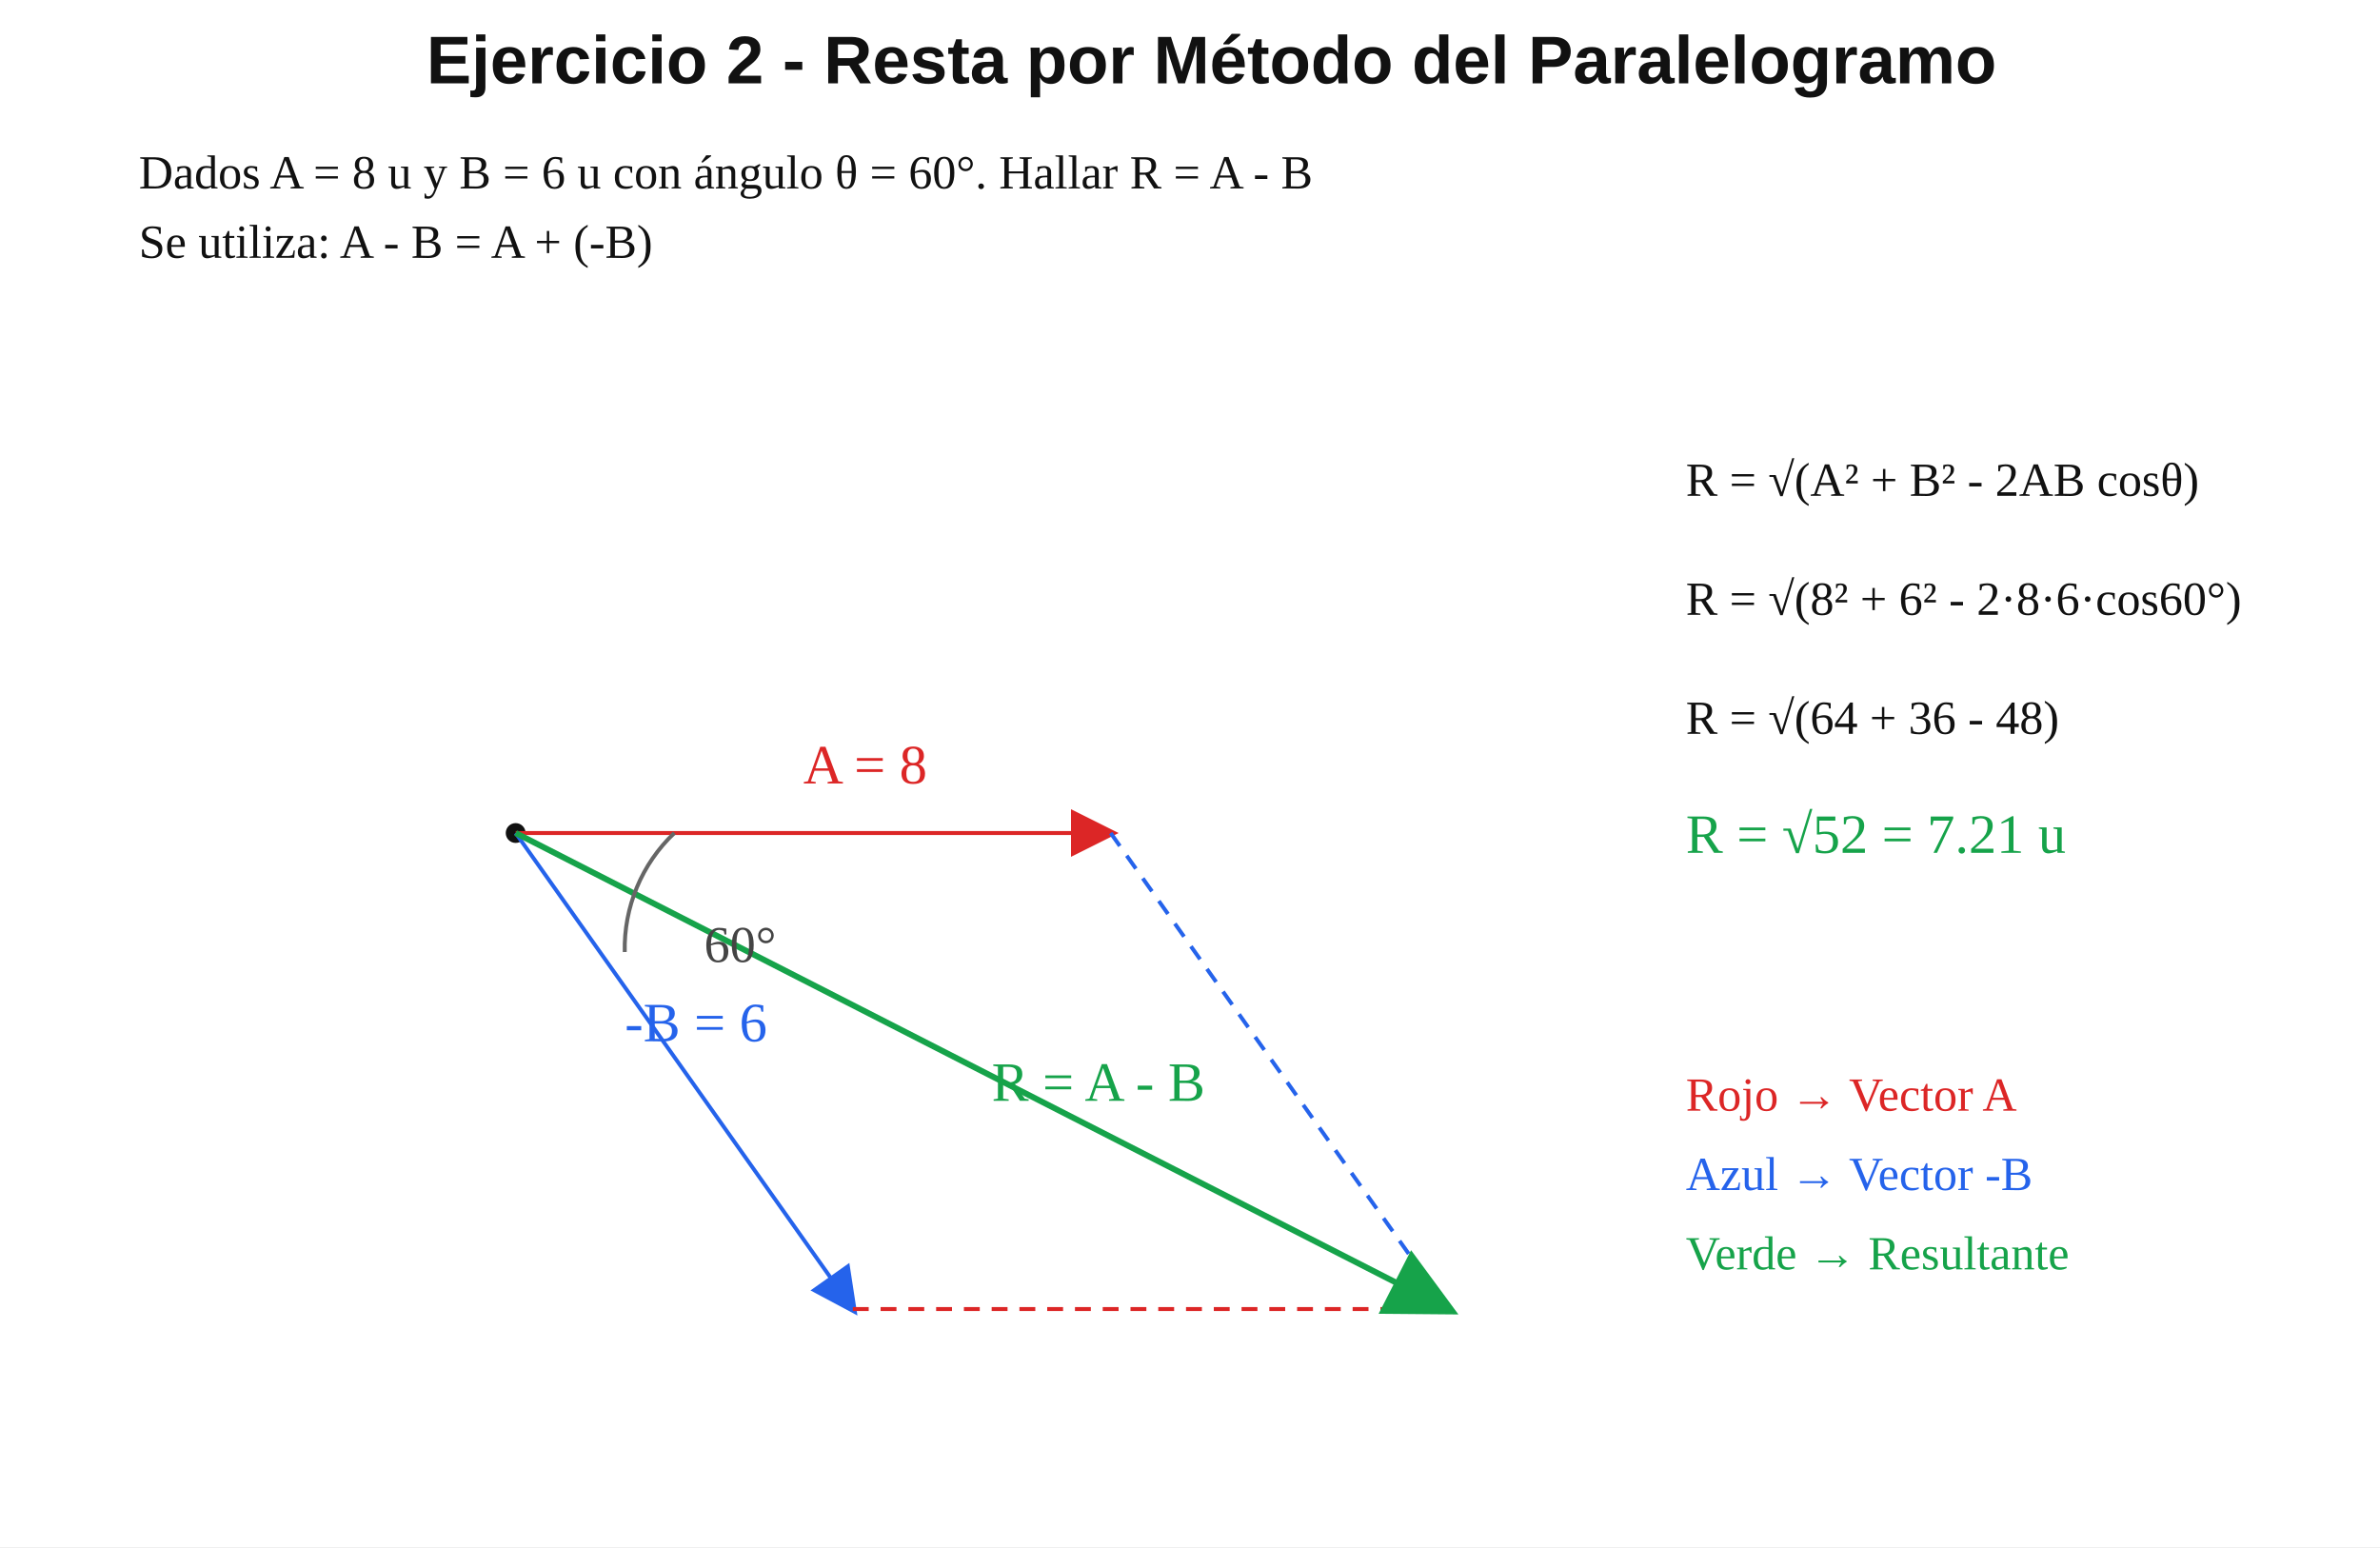
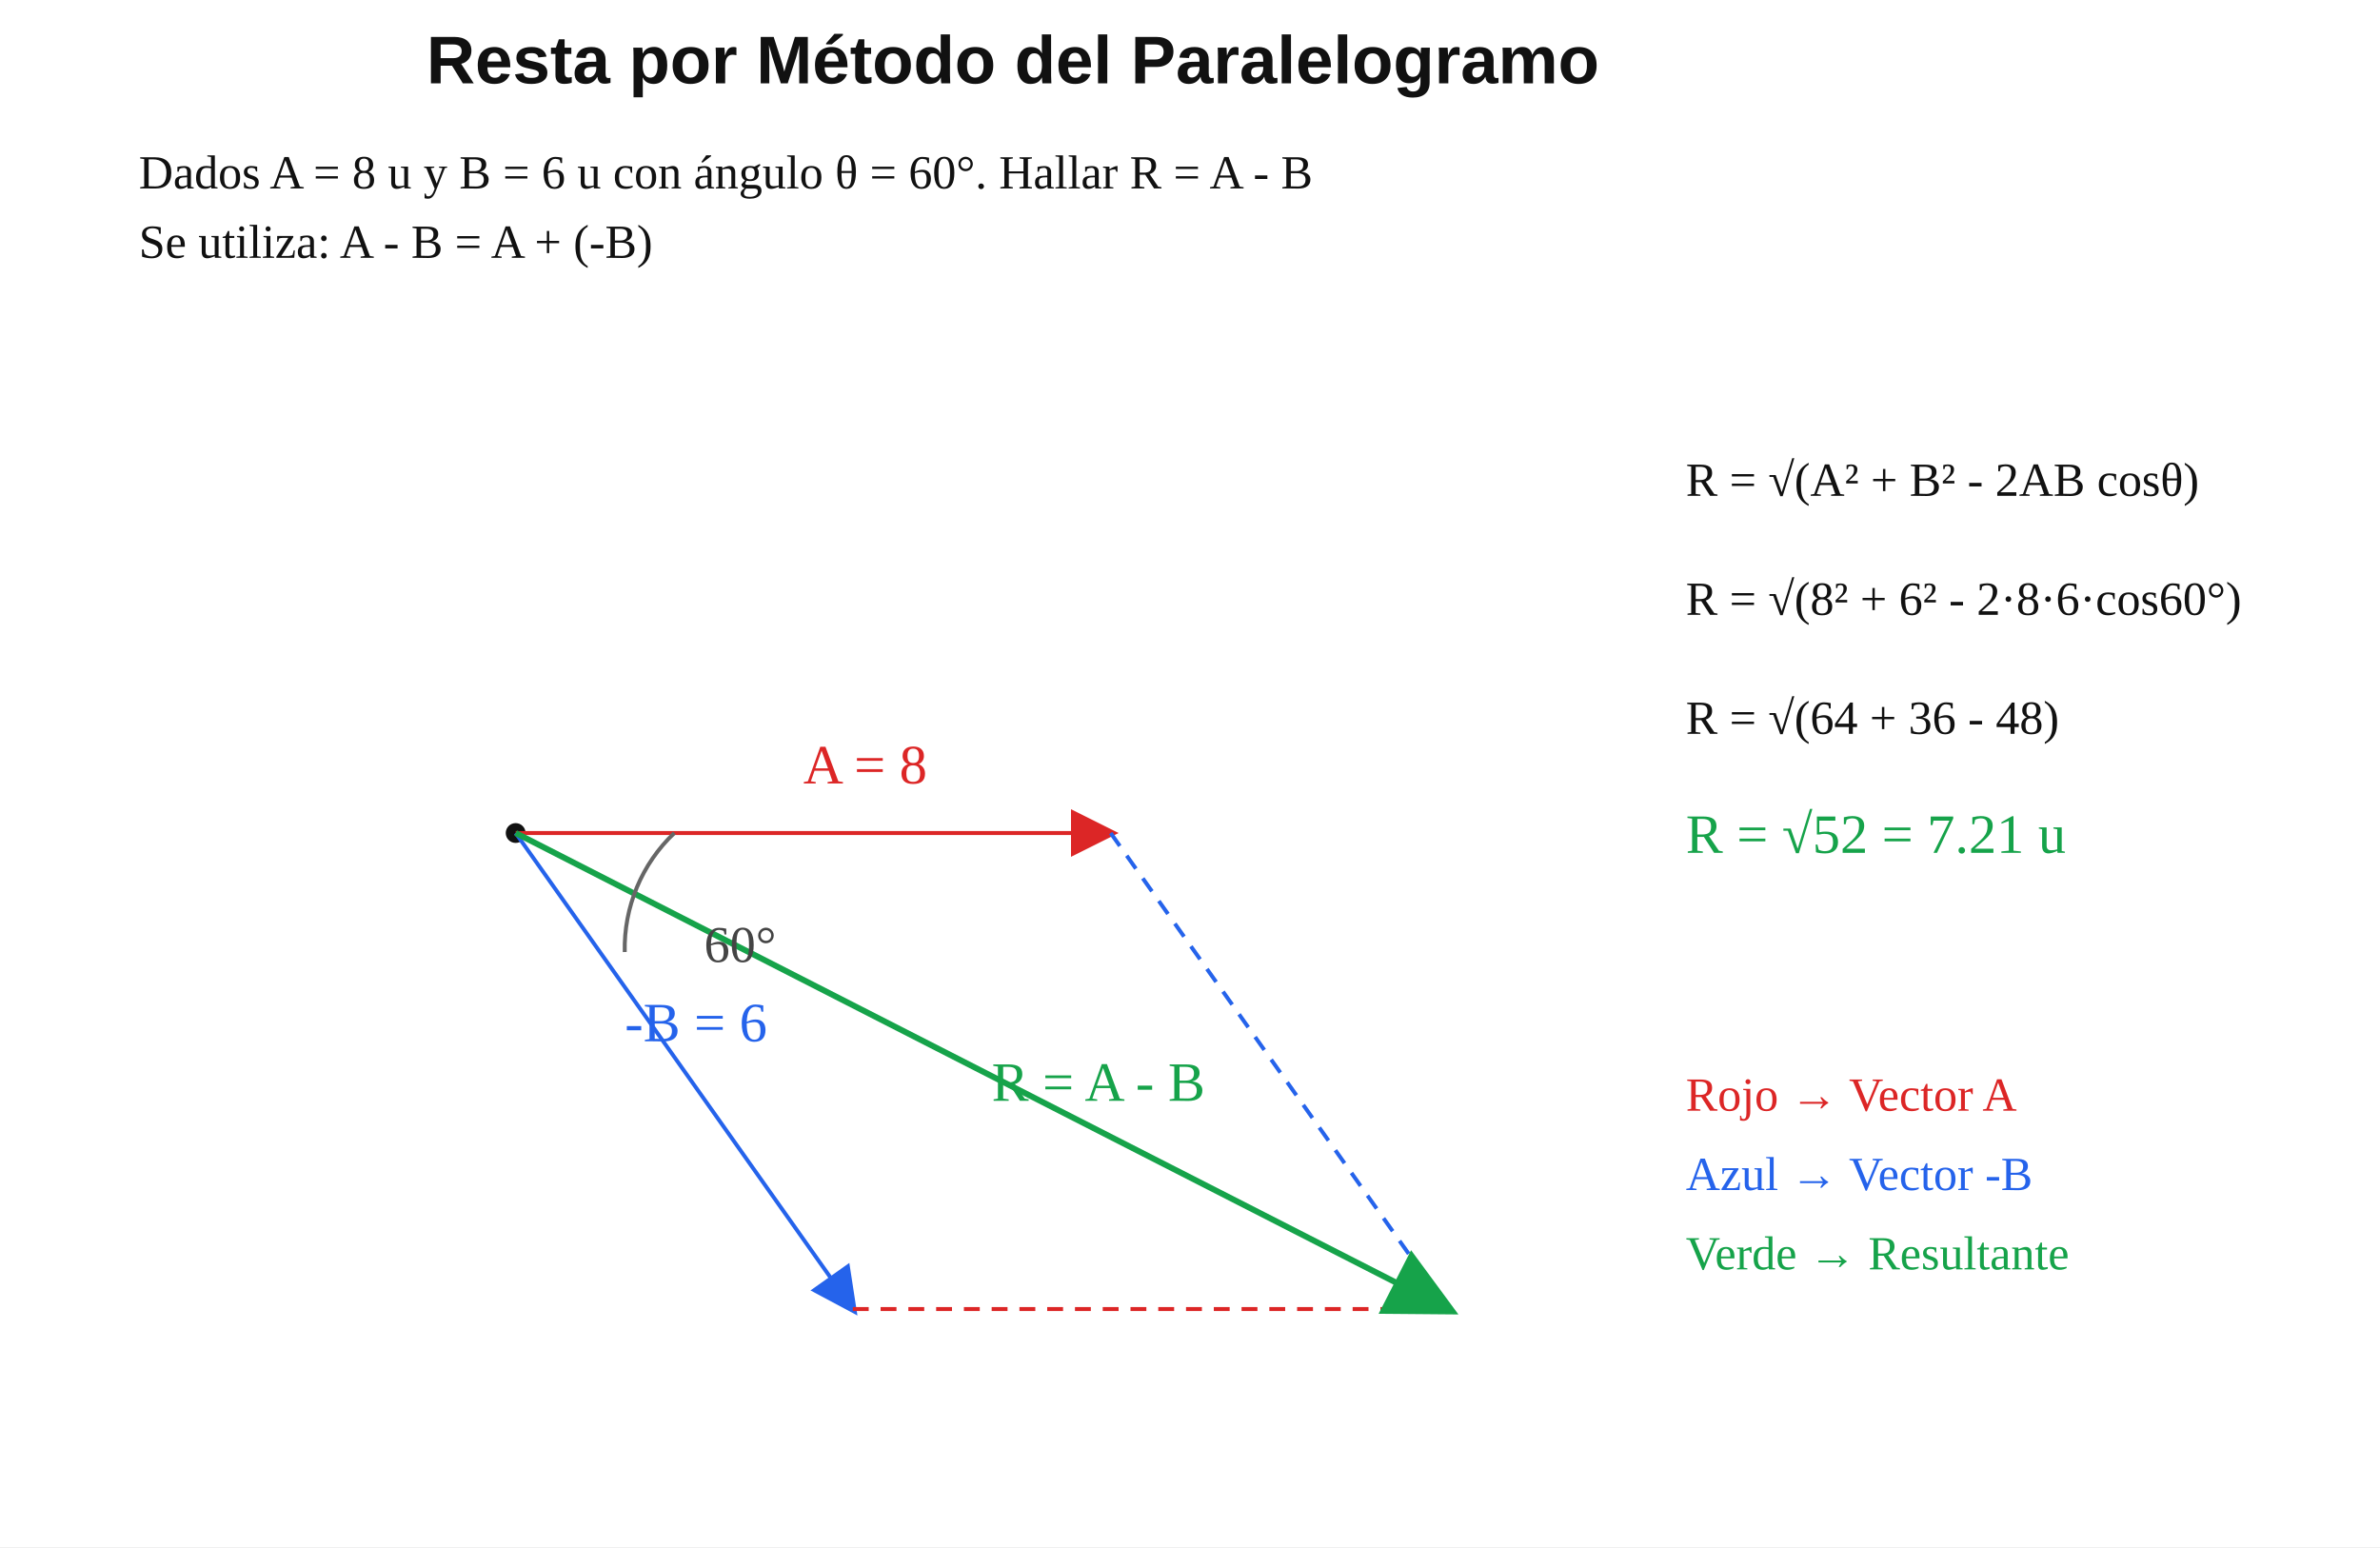
<svg xmlns="http://www.w3.org/2000/svg" width="1200" height="780" viewBox="0 0 1200 780">
  <defs>
    <marker id="arrowRed" markerWidth="12" markerHeight="12" refX="10" refY="6" orient="auto">
      <path d="M0,0 L12,6 L0,12 Z" fill="#dc2626" />
    </marker>
    <marker id="arrowBlue" markerWidth="12" markerHeight="12" refX="10" refY="6" orient="auto">
      <path d="M0,0 L12,6 L0,12 Z" fill="#2563eb" />
    </marker>
    <marker id="arrowGreen" markerWidth="12" markerHeight="12" refX="10" refY="6" orient="auto">
      <path d="M0,0 L12,6 L0,12 Z" fill="#16a34a" />
    </marker>
  </defs>
  <rect width="100%" height="100%" fill="white" />
  <text x="215" y="42" font-size="34" font-family="Arial" font-weight="bold" fill="#111">
- Ejercicio 2 - Resta por Método del Paralelogramo
+ Resta por Método del Paralelogramo
</text>
  <text x="70" y="95" font-size="24" fill="#111">
Dados A = 8 u y B = 6 u con ángulo θ = 60°. Hallar R = A - B
</text>
  <text x="70" y="130" font-size="24" fill="#111">
Se utiliza: A - B = A + (-B)
</text>
  <circle cx="260" cy="420" r="5" fill="#111" />
  <line x1="260" y1="420" x2="560" y2="420" stroke="#dc2626" stroke-width="2" marker-end="url(#arrowRed)" />
  <text x="405" y="395" font-size="28" fill="#dc2626">A = 8</text>
  <line x1="260" y1="420" x2="430" y2="660" stroke="#2563eb" stroke-width="2" marker-end="url(#arrowBlue)" />
  <text x="315" y="525" font-size="28" fill="#2563eb">-B = 6</text>
  <line x1="560" y1="420" x2="730" y2="660" stroke="#2563eb" stroke-width="2" stroke-dasharray="8 6" />
  <line x1="430" y1="660" x2="730" y2="660" stroke="#dc2626" stroke-width="2" stroke-dasharray="8 6" />
  <line x1="260" y1="420" x2="730" y2="660" stroke="#16a34a" stroke-width="3" marker-end="url(#arrowGreen)" />
  <text x="500" y="555" font-size="28" fill="#16a34a">R = A - B</text>
  <path d="M340 420 A80 80 0 0 0 315 480" fill="none" stroke="#666" stroke-width="2" />
  <text x="355" y="485" font-size="26" fill="#444">60°</text>
  <text x="850" y="250" font-size="24" fill="#111">
R = √(A² + B² - 2AB cosθ)
</text>
  <text x="850" y="310" font-size="24" fill="#111">
R = √(8² + 6² - 2·8·6·cos60°)
</text>
  <text x="850" y="370" font-size="24" fill="#111">
R = √(64 + 36 - 48)
</text>
  <text x="850" y="430" font-size="28" fill="#16a34a">
R = √52 = 7.21 u
</text>
  <text x="850" y="560" font-size="24" fill="#dc2626">Rojo → Vector A</text>
  <text x="850" y="600" font-size="24" fill="#2563eb">Azul → Vector -B</text>
  <text x="850" y="640" font-size="24" fill="#16a34a">Verde → Resultante</text>
</svg>
